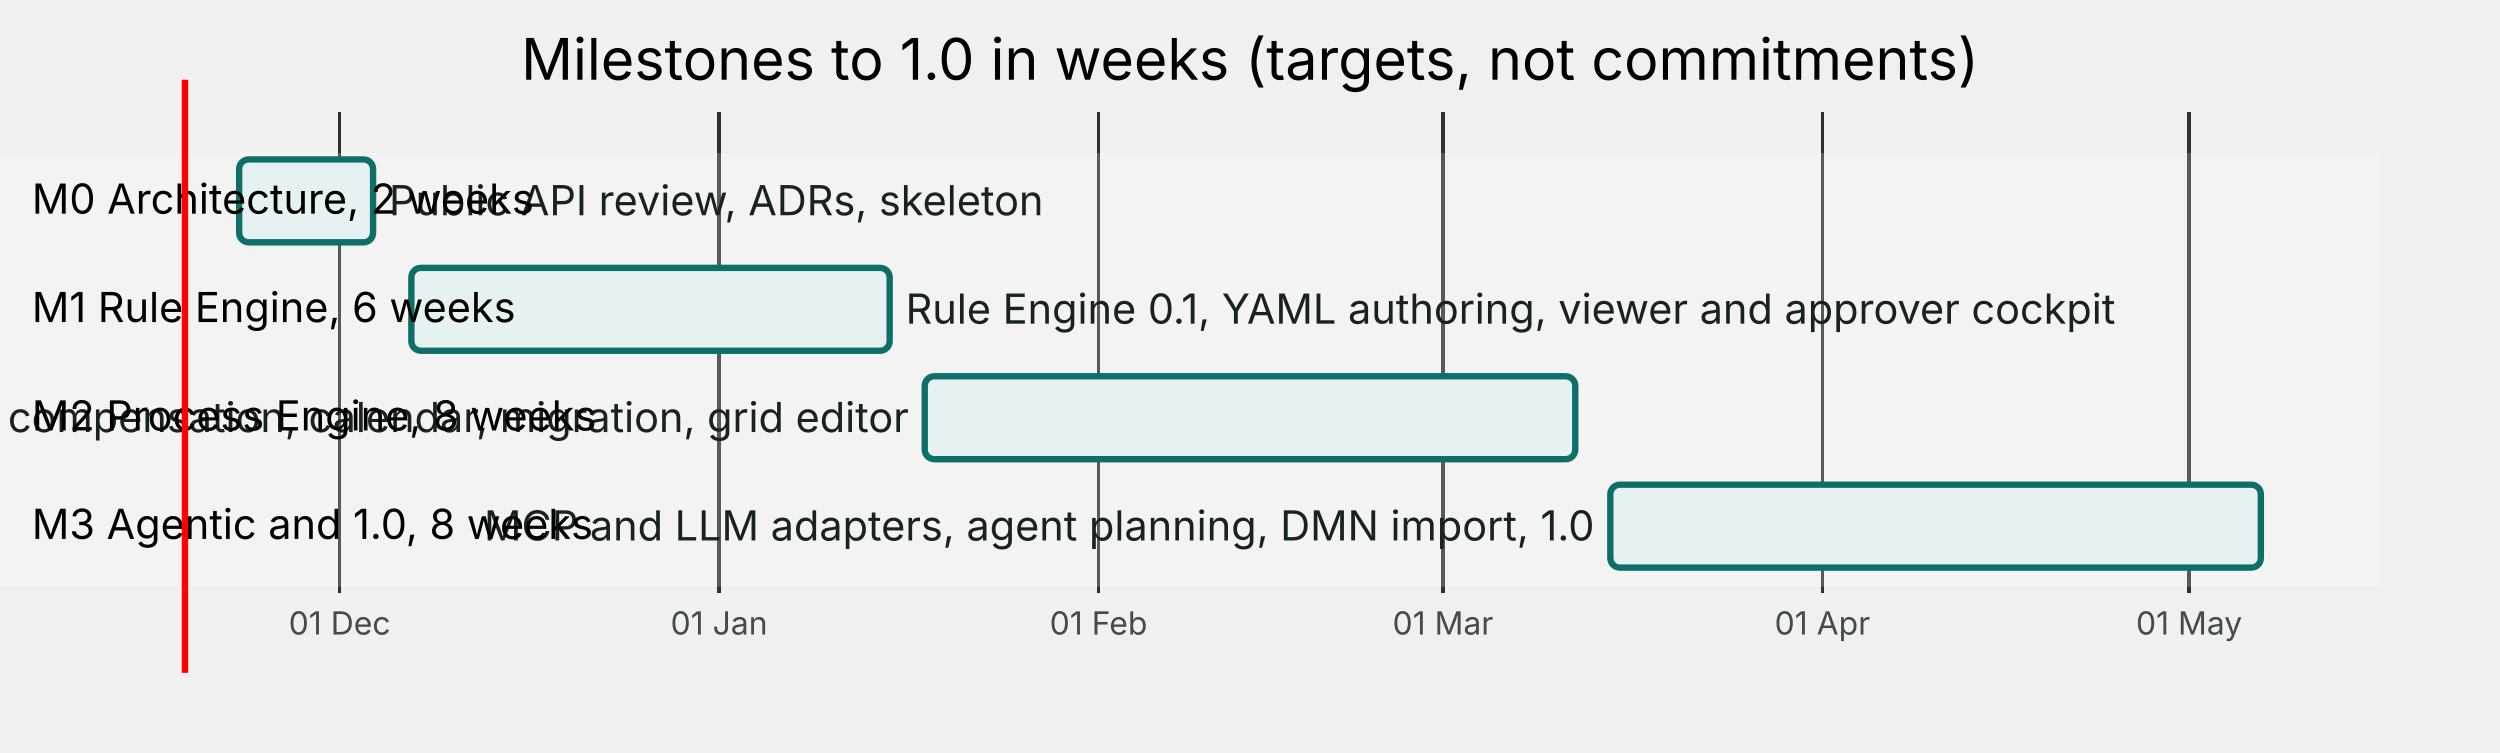
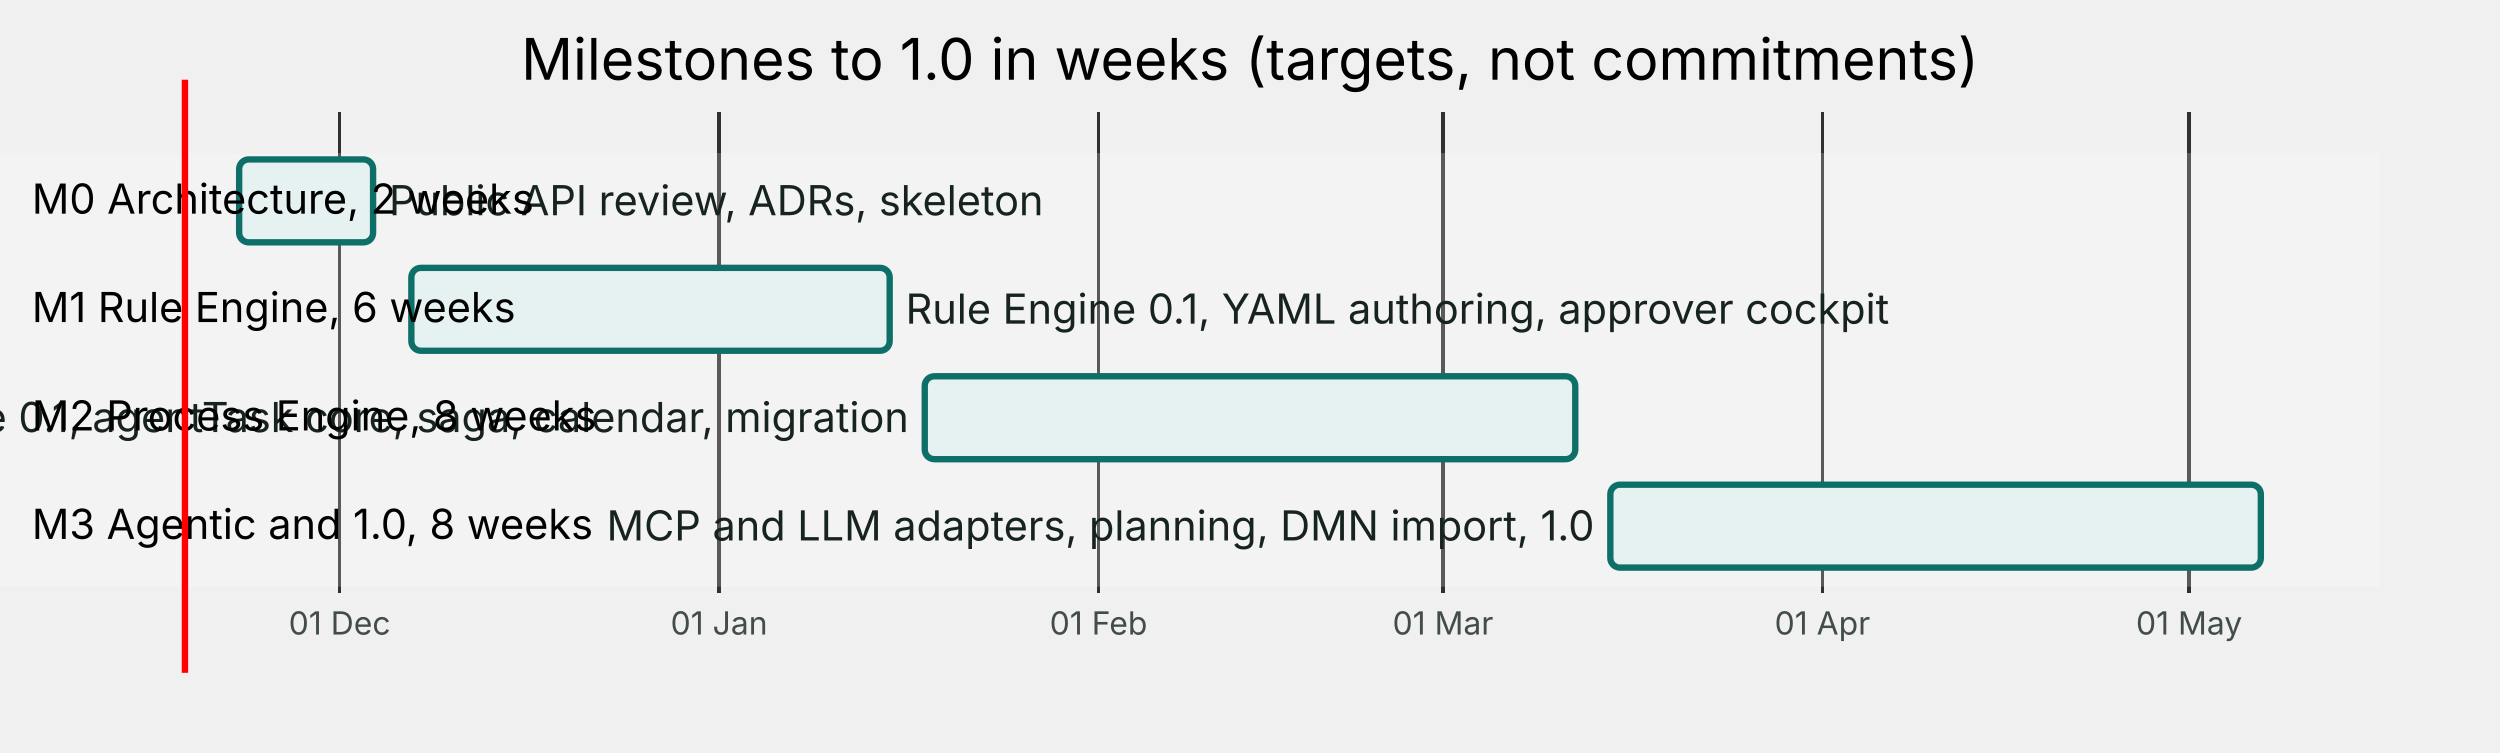
<svg xmlns="http://www.w3.org/2000/svg" id="my-svg" width="100%" viewBox="0 0 784 236" style="max-width: 784px; background-color: transparent;" role="graphics-document document" aria-roledescription="gantt">
  <style>#my-svg{font-family:Inter,Segoe UI,Helvetica,Arial,sans-serif;font-size:14px;fill:#16231f;}@keyframes edge-animation-frame{from{stroke-dashoffset:0;}}@keyframes dash{to{stroke-dashoffset:0;}}#my-svg .edge-animation-slow{stroke-dasharray:9,5!important;stroke-dashoffset:900;animation:dash 50s linear infinite;stroke-linecap:round;}#my-svg .edge-animation-fast{stroke-dasharray:9,5!important;stroke-dashoffset:900;animation:dash 20s linear infinite;stroke-linecap:round;}#my-svg .error-icon{fill:#ffffff;}#my-svg .error-text{fill:#000000;stroke:#000000;}#my-svg .edge-thickness-normal{stroke-width:1px;}#my-svg .edge-thickness-thick{stroke-width:3.5px;}#my-svg .edge-pattern-solid{stroke-dasharray:0;}#my-svg .edge-thickness-invisible{stroke-width:0;fill:none;}#my-svg .edge-pattern-dashed{stroke-dasharray:3;}#my-svg .edge-pattern-dotted{stroke-dasharray:2;}#my-svg .marker{fill:#3d4f4a;stroke:#3d4f4a;}#my-svg .marker.cross{stroke:#3d4f4a;}#my-svg svg{font-family:Inter,Segoe UI,Helvetica,Arial,sans-serif;font-size:14px;}#my-svg p{margin:0;}#my-svg .mermaid-main-font{font-family:Inter,Segoe UI,Helvetica,Arial,sans-serif;}#my-svg .exclude-range{fill:#eeeeee;}#my-svg .section{stroke:none;opacity:0.2;}#my-svg .section0{fill:#ffffff;}#my-svg .section2{fill:#e6f2f1;}#my-svg .section1,#my-svg .section3{fill:white;opacity:0.2;}#my-svg .sectionTitle0{fill:#000000;}#my-svg .sectionTitle1{fill:#000000;}#my-svg .sectionTitle2{fill:#000000;}#my-svg .sectionTitle3{fill:#000000;}#my-svg .sectionTitle{text-anchor:start;font-family:Inter,Segoe UI,Helvetica,Arial,sans-serif;}#my-svg .grid .tick{stroke:lightgrey;opacity:0.8;shape-rendering:crispEdges;}#my-svg .grid .tick text{font-family:Inter,Segoe UI,Helvetica,Arial,sans-serif;fill:#16231f;}#my-svg .grid path{stroke-width:0;}#my-svg .today{fill:none;stroke:red;stroke-width:2px;}#my-svg .task{stroke-width:2;}#my-svg .taskText{text-anchor:middle;font-family:Inter,Segoe UI,Helvetica,Arial,sans-serif;}#my-svg .taskTextOutsideRight{fill:#16231f;text-anchor:start;font-family:Inter,Segoe UI,Helvetica,Arial,sans-serif;}#my-svg .taskTextOutsideLeft{fill:#16231f;text-anchor:end;}#my-svg .task.clickable{cursor:pointer;}#my-svg .taskText.clickable{cursor:pointer;fill:#003163!important;font-weight:bold;}#my-svg .taskTextOutsideLeft.clickable{cursor:pointer;fill:#003163!important;font-weight:bold;}#my-svg .taskTextOutsideRight.clickable{cursor:pointer;fill:#003163!important;font-weight:bold;}#my-svg .taskText0,#my-svg .taskText1,#my-svg .taskText2,#my-svg .taskText3{fill:#16231f;}#my-svg .task0,#my-svg .task1,#my-svg .task2,#my-svg .task3{fill:#e6f2f1;stroke:#0e6f68;}#my-svg .taskTextOutside0,#my-svg .taskTextOutside2{fill:#16231f;}#my-svg .taskTextOutside1,#my-svg .taskTextOutside3{fill:#16231f;}#my-svg .active0,#my-svg .active1,#my-svg .active2,#my-svg .active3{fill:hsl(175, 31.579%, 100%);stroke:#e6f2f1;}#my-svg .activeText0,#my-svg .activeText1,#my-svg .activeText2,#my-svg .activeText3{fill:#16231f!important;}#my-svg .done0,#my-svg .done1,#my-svg .done2,#my-svg .done3{stroke:grey;fill:lightgrey;stroke-width:2;}#my-svg .doneText0,#my-svg .doneText1,#my-svg .doneText2,#my-svg .doneText3{fill:#16231f!important;}#my-svg .doneText0.taskTextOutsideLeft,#my-svg .doneText0.taskTextOutsideRight,#my-svg .doneText1.taskTextOutsideLeft,#my-svg .doneText1.taskTextOutsideRight,#my-svg .doneText2.taskTextOutsideLeft,#my-svg .doneText2.taskTextOutsideRight,#my-svg .doneText3.taskTextOutsideLeft,#my-svg .doneText3.taskTextOutsideRight{fill:#16231f!important;}#my-svg .crit0,#my-svg .crit1,#my-svg .crit2,#my-svg .crit3{stroke:#ff8888;fill:red;stroke-width:2;}#my-svg .activeCrit0,#my-svg .activeCrit1,#my-svg .activeCrit2,#my-svg .activeCrit3{stroke:#ff8888;fill:hsl(175, 31.579%, 100%);stroke-width:2;}#my-svg .doneCrit0,#my-svg .doneCrit1,#my-svg .doneCrit2,#my-svg .doneCrit3{stroke:#ff8888;fill:lightgrey;stroke-width:2;cursor:pointer;shape-rendering:crispEdges;}#my-svg .milestone{transform:rotate(45deg) scale(0.8,0.8);}#my-svg .milestoneText{font-style:italic;}#my-svg .doneCritText0,#my-svg .doneCritText1,#my-svg .doneCritText2,#my-svg .doneCritText3{fill:#16231f!important;}#my-svg .doneCritText0.taskTextOutsideLeft,#my-svg .doneCritText0.taskTextOutsideRight,#my-svg .doneCritText1.taskTextOutsideLeft,#my-svg .doneCritText1.taskTextOutsideRight,#my-svg .doneCritText2.taskTextOutsideLeft,#my-svg .doneCritText2.taskTextOutsideRight,#my-svg .doneCritText3.taskTextOutsideLeft,#my-svg .doneCritText3.taskTextOutsideRight{fill:#16231f!important;}#my-svg .vert{stroke:navy;}#my-svg .vertText{font-size:15px;text-anchor:middle;fill:navy!important;}#my-svg .activeCritText0,#my-svg .activeCritText1,#my-svg .activeCritText2,#my-svg .activeCritText3{fill:#16231f!important;}#my-svg .titleText{text-anchor:middle;font-size:18px;fill:#000000;font-family:Inter,Segoe UI,Helvetica,Arial,sans-serif;}#my-svg .node .neo-node{stroke:#0e6f68;}#my-svg [data-look="neo"].node rect,#my-svg [data-look="neo"].cluster rect,#my-svg [data-look="neo"].node polygon{stroke:url(#my-svg-gradient);filter:drop-shadow( 1px 2px 2px rgba(185,185,185,1));}#my-svg [data-look="neo"].swimlane.cluster rect{filter:none;}#my-svg [data-look="neo"].node path{stroke:url(#my-svg-gradient);stroke-width:1px;}#my-svg [data-look="neo"].node .outer-path{filter:drop-shadow( 1px 2px 2px rgba(185,185,185,1));}#my-svg [data-look="neo"].node .neo-line path{stroke:#0e6f68;filter:none;}#my-svg [data-look="neo"].node circle{stroke:url(#my-svg-gradient);filter:drop-shadow( 1px 2px 2px rgba(185,185,185,1));}#my-svg [data-look="neo"].node circle .state-start{fill:#000000;}#my-svg [data-look="neo"].icon-shape .icon{fill:url(#my-svg-gradient);filter:drop-shadow( 1px 2px 2px rgba(185,185,185,1));}#my-svg [data-look="neo"].icon-shape .icon-neo path{stroke:url(#my-svg-gradient);filter:drop-shadow( 1px 2px 2px rgba(185,185,185,1));}#my-svg :root{--mermaid-font-family:"trebuchet ms",verdana,arial,sans-serif;}</style>
  <g />
  <g class="grid" transform="translate(75, 186)" fill="none" font-size="10" font-family="sans-serif" text-anchor="middle">
    <path class="domain" stroke="currentColor" d="M0.5,-151V0.5H634.5V-151" />
    <g class="tick" opacity="1" transform="translate(31.5,0)">
      <line stroke="currentColor" y2="-151" />
      <text fill="#000" y="3" dy="1em" stroke="none" font-size="10" style="text-anchor: middle;">01 Dec</text>
    </g>
    <g class="tick" opacity="1" transform="translate(150.5,0)">
      <line stroke="currentColor" y2="-151" />
      <text fill="#000" y="3" dy="1em" stroke="none" font-size="10" style="text-anchor: middle;">01 Jan</text>
    </g>
    <g class="tick" opacity="1" transform="translate(269.5,0)">
      <line stroke="currentColor" y2="-151" />
      <text fill="#000" y="3" dy="1em" stroke="none" font-size="10" style="text-anchor: middle;">01 Feb</text>
    </g>
    <g class="tick" opacity="1" transform="translate(377.5,0)">
      <line stroke="currentColor" y2="-151" />
      <text fill="#000" y="3" dy="1em" stroke="none" font-size="10" style="text-anchor: middle;">01 Mar</text>
    </g>
    <g class="tick" opacity="1" transform="translate(496.5,0)">
      <line stroke="currentColor" y2="-151" />
      <text fill="#000" y="3" dy="1em" stroke="none" font-size="10" style="text-anchor: middle;">01 Apr</text>
    </g>
    <g class="tick" opacity="1" transform="translate(611.5,0)">
      <line stroke="currentColor" y2="-151" />
      <text fill="#000" y="3" dy="1em" stroke="none" font-size="10" style="text-anchor: middle;">01 May</text>
    </g>
  </g>
  <g>
    <rect x="0" y="48" width="746.5" height="34" class="section section0" />
    <rect x="0" y="82" width="746.5" height="34" class="section section1" />
    <rect x="0" y="116" width="746.5" height="34" class="section section0" />
    <rect x="0" y="150" width="746.5" height="34" class="section section1" />
  </g>
  <g>
    <rect id="my-svg-m0" rx="3" ry="3" x="75" y="50" width="42" height="26" transform-origin="96px 63px" class="task task0" />
    <rect id="my-svg-m1" rx="3" ry="3" x="129" y="84" width="150" height="26" transform-origin="204px 97px" class="task task1" />
    <rect id="my-svg-m2" rx="3" ry="3" x="290" y="118" width="204" height="26" transform-origin="392px 131px" class="task task0" />
    <rect id="my-svg-m3" rx="3" ry="3" x="505" y="152" width="204" height="26" transform-origin="607px 165px" class="task task1" />
    <text id="my-svg-m0-text" font-size="13" x="122" y="67.5" class="taskTextOutsideRight taskTextOutside0  width-195.84375">Public API review, ADRs, skeleton            </text>
-     <text id="my-svg-m1-text" font-size="13" x="284" y="101.5" class="taskTextOutsideRight taskTextOutside1  width-360.390625">Rule Engine 0.1, YAML authoring, viewer and approver cockpit </text>
-     <text id="my-svg-m2-text" font-size="13" x="285" y="135.5" class="taskTextOutsideLeft taskTextOutside0">Process Engine 0.1 with agentTask core, compensation, calendar, migration, grid editor </text>
-     <text id="my-svg-m3-text" font-size="13" x="500" y="169.5" class="taskTextOutsideLeft taskTextOutside1">MCP and LLM adapters, agent planning, DMN import, 1.0 </text>
+     <text id="my-svg-m1-text" font-size="13" x="284" y="101.5" class="taskTextOutsideRight taskTextOutside1  width-293.90625">Rule Engine 0.1, YAML authoring, approver cockpit </text>
+     <text id="my-svg-m2-text" font-size="13" x="285" y="135.5" class="taskTextOutsideLeft taskTextOutside0">Process Engine 0.1, agentTask core, saga, calendar, migration </text>
+     <text id="my-svg-m3-text" font-size="13" x="500" y="169.5" class="taskTextOutsideLeft taskTextOutside1">MCP and LLM adapters, planning, DMN import, 1.0 </text>
  </g>
  <g>
    <text dy="0em" x="10" y="67" font-size="13" class="sectionTitle sectionTitle0">
      <tspan alignment-baseline="central" x="10">M0 Architecture, 2 weeks</tspan>
    </text>
    <text dy="0em" x="10" y="101" font-size="13" class="sectionTitle sectionTitle1">
      <tspan alignment-baseline="central" x="10">M1 Rule Engine, 6 weeks</tspan>
    </text>
    <text dy="0em" x="10" y="135" font-size="13" class="sectionTitle sectionTitle0">
      <tspan alignment-baseline="central" x="10">M2 Process Engine, 8 weeks</tspan>
    </text>
    <text dy="0em" x="10" y="169" font-size="13" class="sectionTitle sectionTitle1">
      <tspan alignment-baseline="central" x="10">M3 Agentic and 1.0, 8 weeks</tspan>
    </text>
  </g>
  <g class="today">
    <line x1="58" x2="58" y1="25" y2="211" class="today" />
  </g>
  <text x="392" y="25" class="titleText">Milestones to 1.0 in weeks (targets, not commitments)</text>
</svg>
